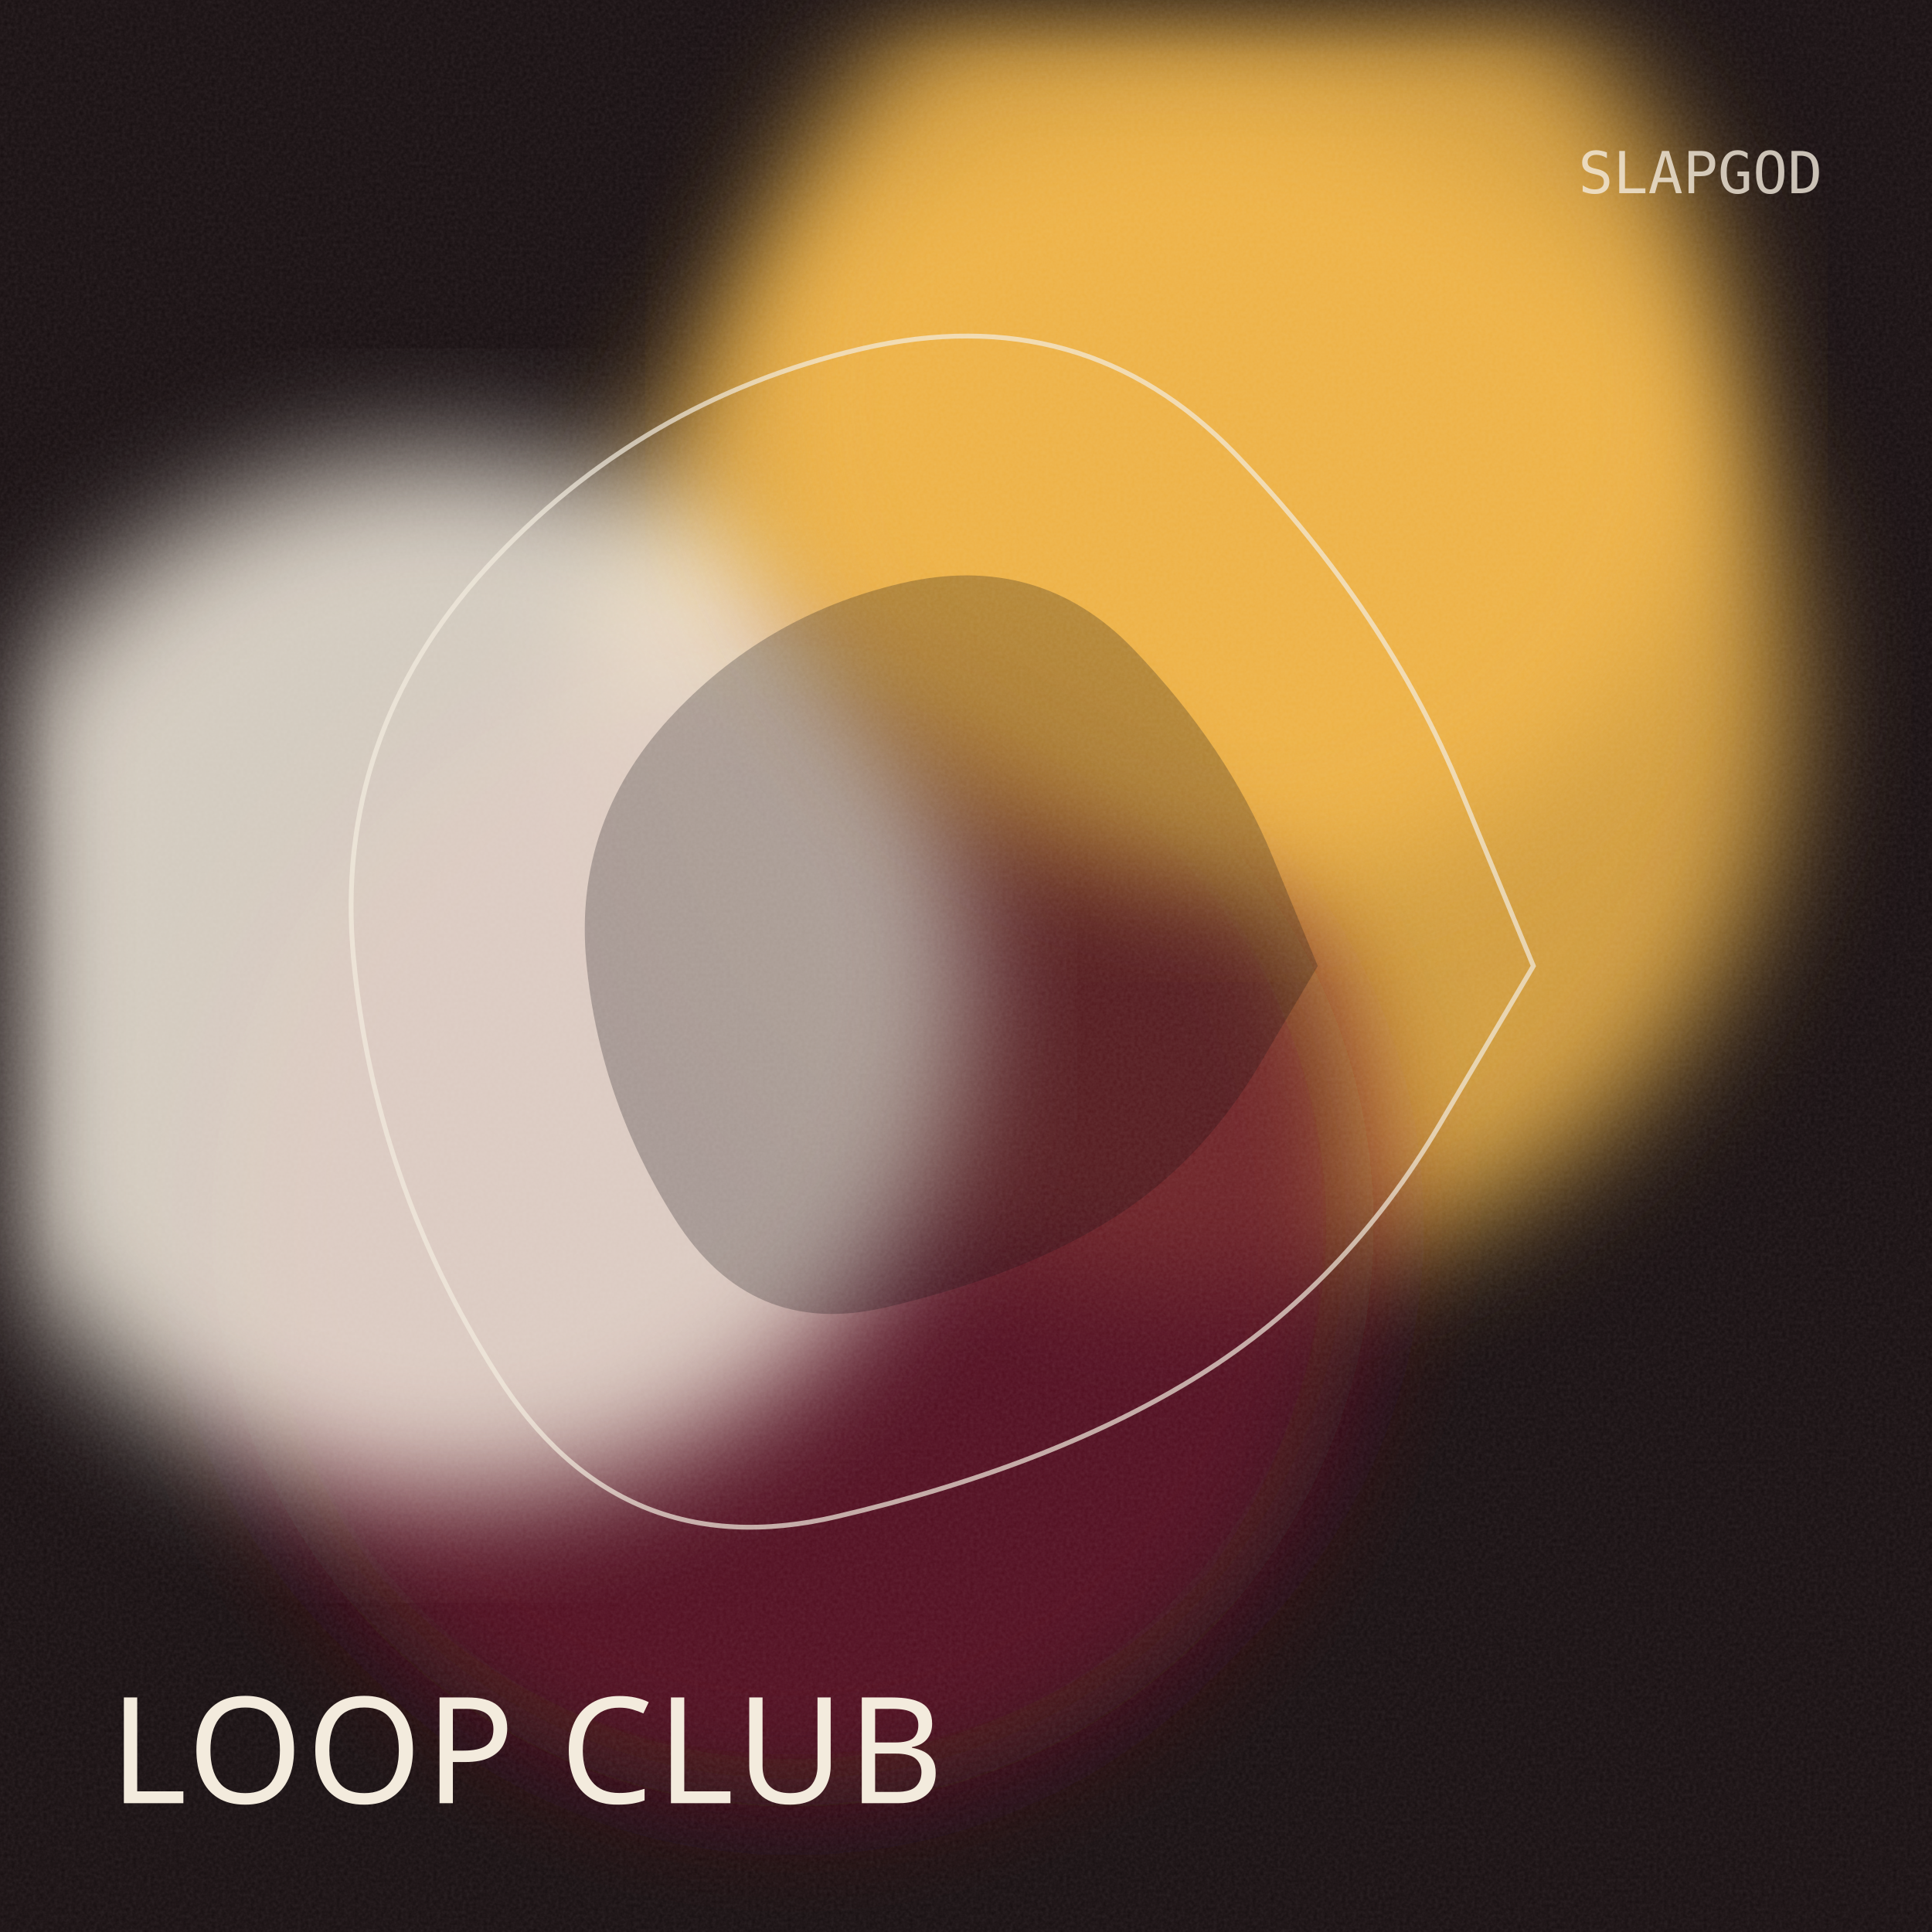
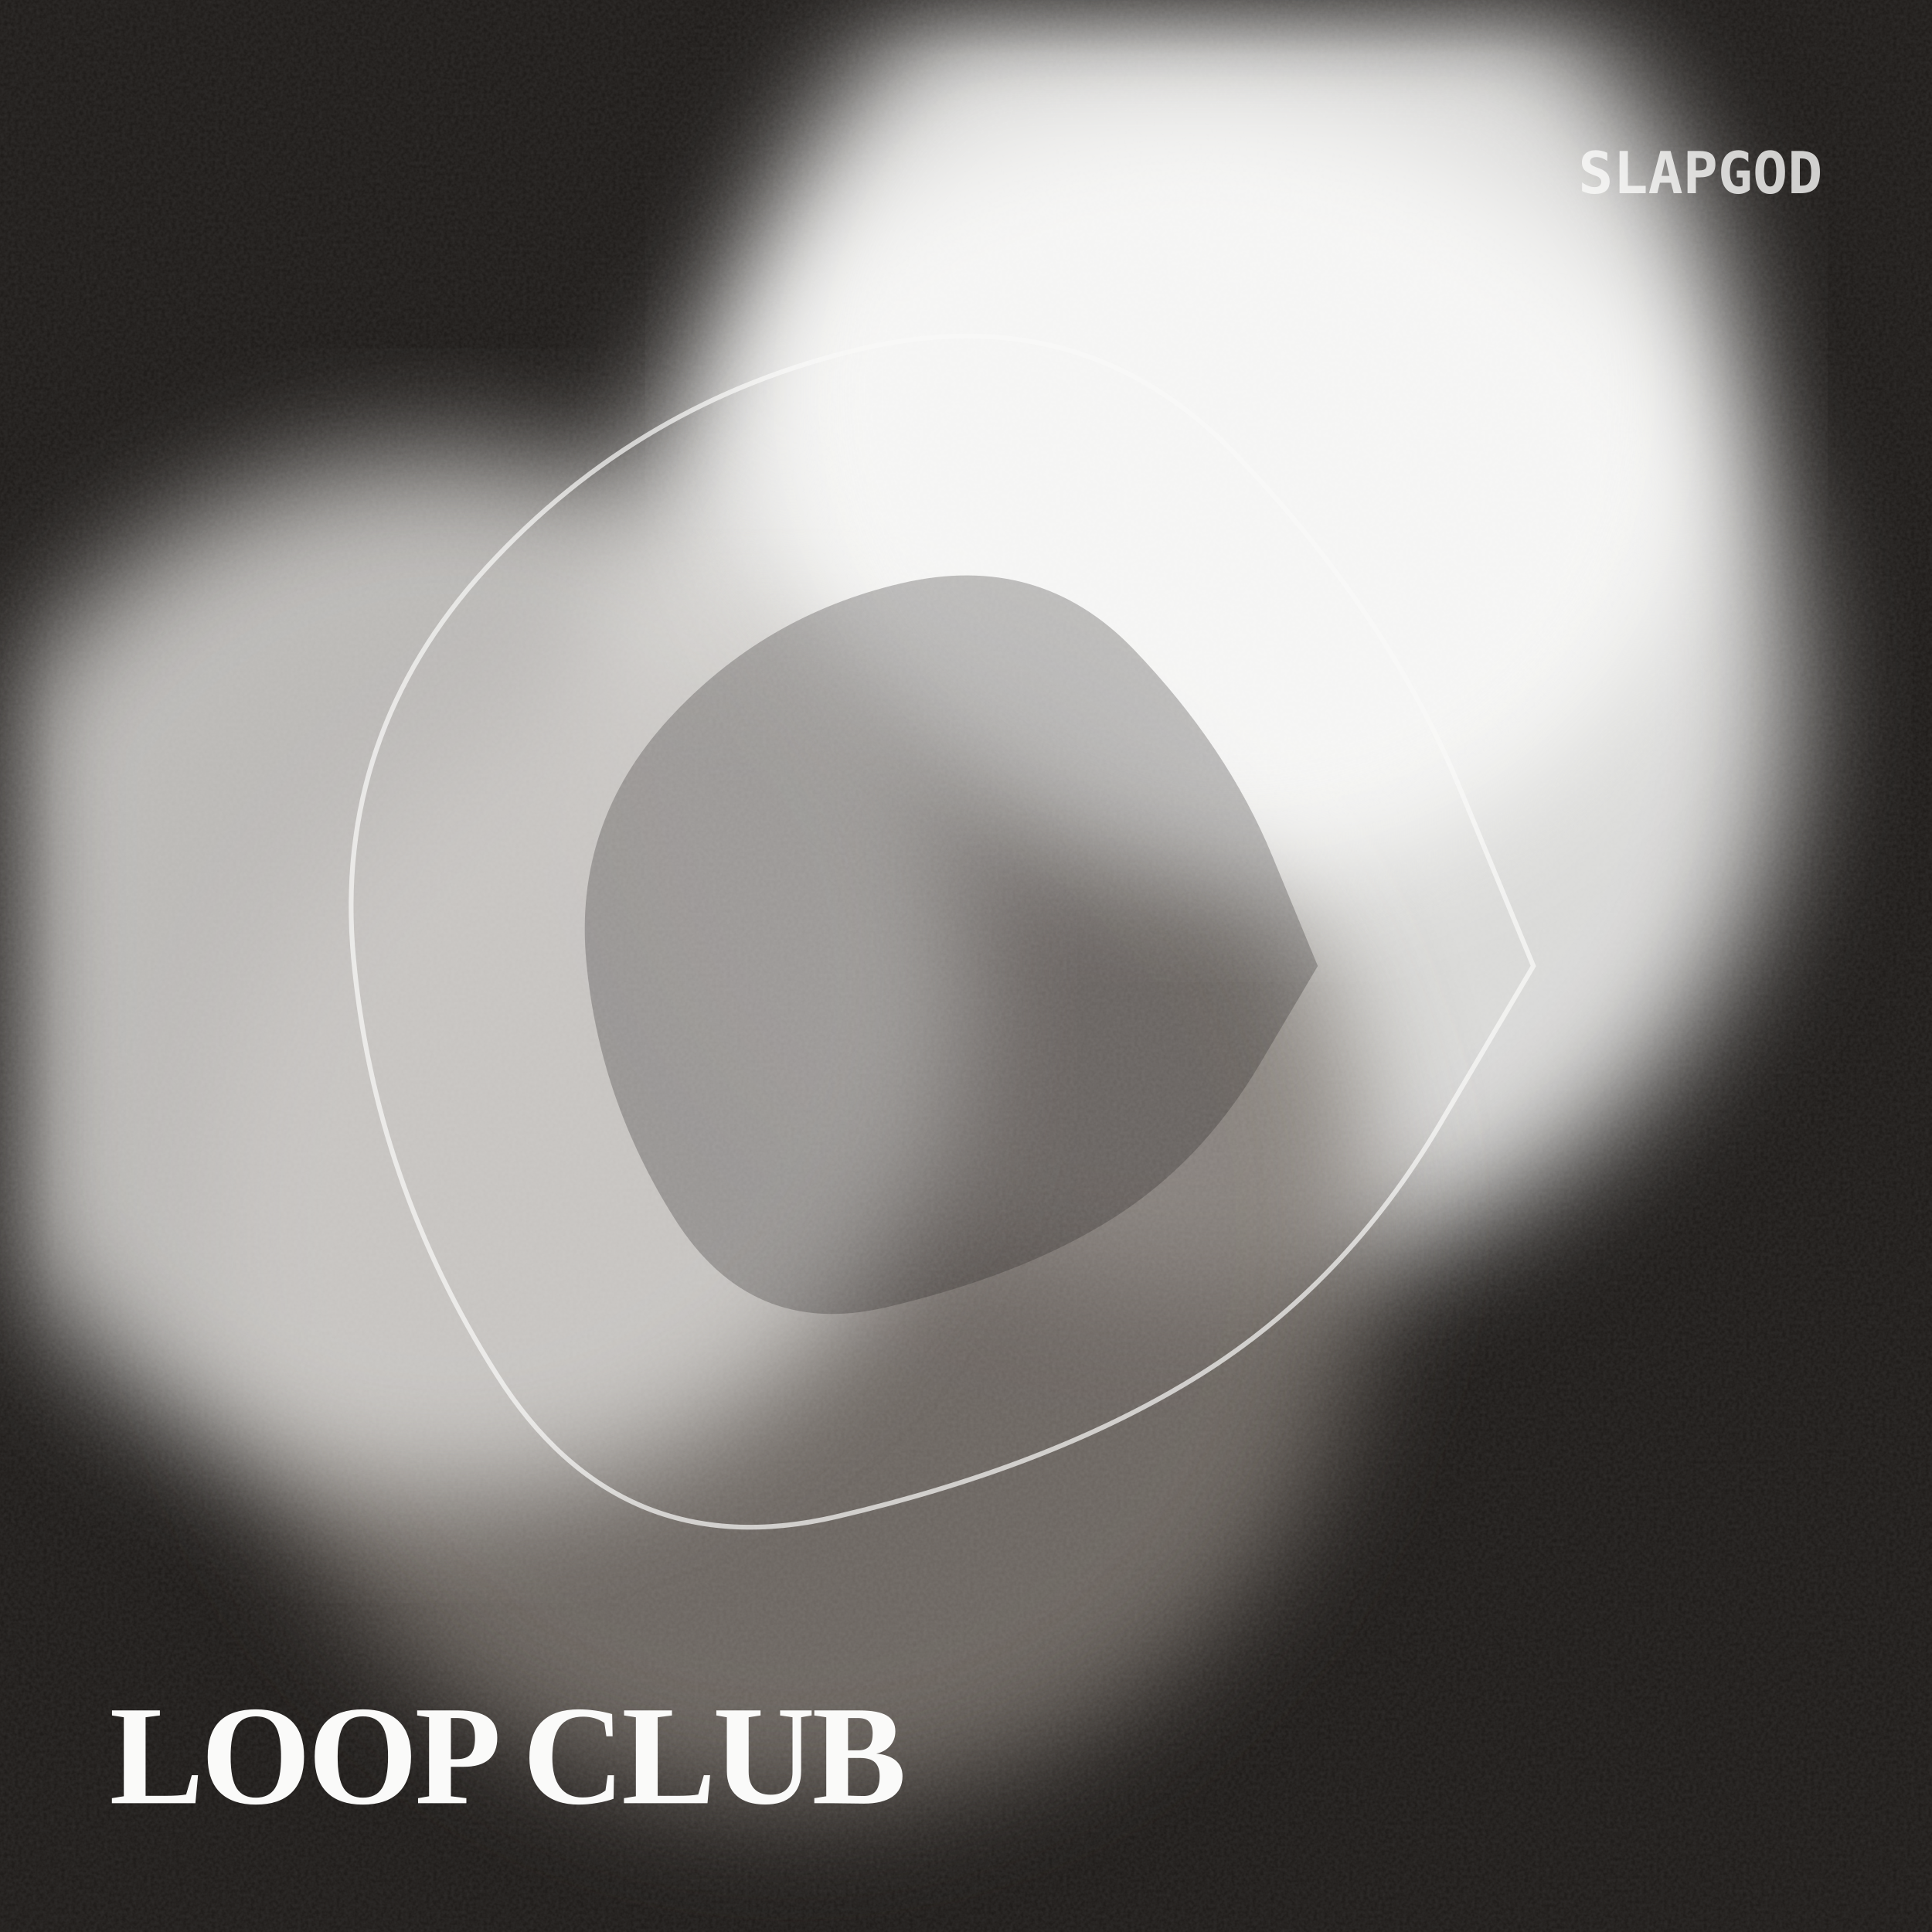
<svg xmlns="http://www.w3.org/2000/svg" viewBox="0 0 600 600" width="600" height="600">
  <defs>
    <radialGradient id="g1-loopclub" cx="30%" cy="25%" r="85%">
-       <stop offset="0" stop-color="#F2B544" stop-opacity=".95" />
-       <stop offset=".45" stop-color="#5C0F1C" stop-opacity=".35" />
-       <stop offset="1" stop-color="#0B0708" stop-opacity="0" />
+       <stop offset="0" stop-color="#FAFAF9" stop-opacity=".95" />
+       <stop offset=".45" stop-color="#78716C" stop-opacity=".35" />
+       <stop offset="1" stop-color="#0C0A09" stop-opacity="0" />
    </radialGradient>
    <linearGradient id="g2-loopclub" x1="0" y1="0" x2="1" y2="1">
-       <stop offset="0" stop-color="#F2B544" />
-       <stop offset=".5" stop-color="#5C0F1C" />
-       <stop offset="1" stop-color="#F3EBDD" />
+       <stop offset="0" stop-color="#FAFAF9" />
+       <stop offset=".5" stop-color="#78716C" />
+       <stop offset="1" stop-color="#D6D3D1" />
    </linearGradient>
    <filter id="grain-loopclub" x="0" y="0" width="100%" height="100%">
      <feTurbulence type="fractalNoise" baseFrequency=".9" numOctaves="2" stitchTiles="stitch" />
      <feColorMatrix values="0 0 0 0 1  0 0 0 0 1  0 0 0 0 1  0 0 0 .09 0" />
    </filter>
    <filter id="soft-loopclub">
      <feGaussianBlur stdDeviation="18" />
    </filter>
  </defs>
-   <rect width="600" height="600" fill="#0B0708" />
-   <rect width="600" height="600" fill="#160D0F" />
-   <circle cx="371.6" cy="215.2" r="185.2" fill="#F2B544" fill-opacity=".85" filter="url(#soft-loopclub)" />
-   <circle cx="246.2" cy="380.7" r="180.4" fill="#5C0F1C" fill-opacity=".85" filter="url(#soft-loopclub)" />
-   <circle cx="139.8" cy="303" r="162.1" fill="#F3EBDD" fill-opacity=".85" filter="url(#soft-loopclub)" />
-   <circle cx="384" cy="121.5" r="152.8" fill="#F2B544" fill-opacity=".85" filter="url(#soft-loopclub)" />
-   <path d="M476.2,300 Q476.2,300 447,349.4 Q417.7,398.8 372.6,427 Q327.4,455.2 259.8,471 Q192.2,486.8 154.2,426.8 Q116.2,366.9 109.8,297.7 Q103.4,228.4 151,176.4 Q198.6,124.4 267.6,108.3 Q336.6,92.3 383.8,141.2 Q430.9,190.2 453.5,245.1Z" fill="none" stroke="#F3EBDD" stroke-width="1.5" stroke-opacity=".7" />
-   <path d="M476.2,300 Q476.2,300 447,349.4 Q417.7,398.8 372.6,427 Q327.4,455.2 259.8,471 Q192.2,486.8 154.2,426.8 Q116.2,366.9 109.8,297.7 Q103.4,228.4 151,176.4 Q198.6,124.4 267.6,108.3 Q336.6,92.3 383.8,141.2 Q430.9,190.2 453.5,245.1Z" fill="#0B0708" fill-opacity=".25" transform="translate(300 300) scale(.62) translate(-300 -300)" />
+   <rect width="600" height="600" fill="#0C0A09" />
+   <rect width="600" height="600" fill="#1C1917" />
+   <circle cx="371.6" cy="215.2" r="185.2" fill="#FAFAF9" fill-opacity=".85" filter="url(#soft-loopclub)" />
+   <circle cx="246.2" cy="380.7" r="180.4" fill="#78716C" fill-opacity=".85" filter="url(#soft-loopclub)" />
+   <circle cx="139.8" cy="303" r="162.1" fill="#D6D3D1" fill-opacity=".85" filter="url(#soft-loopclub)" />
+   <circle cx="384" cy="121.5" r="152.8" fill="#FAFAF9" fill-opacity=".85" filter="url(#soft-loopclub)" />
+   <path d="M476.2,300 Q476.2,300 447,349.4 Q417.7,398.8 372.6,427 Q327.4,455.2 259.8,471 Q192.2,486.8 154.2,426.8 Q116.2,366.9 109.8,297.7 Q103.4,228.4 151,176.4 Q198.6,124.4 267.6,108.3 Q336.6,92.3 383.8,141.2 Q430.9,190.2 453.5,245.1Z" fill="none" stroke="#FAFAF9" stroke-width="1.5" stroke-opacity=".7" />
+   <path d="M476.2,300 Q476.2,300 447,349.4 Q417.7,398.8 372.6,427 Q327.4,455.2 259.8,471 Q192.2,486.8 154.2,426.8 Q116.2,366.9 109.8,297.7 Q103.4,228.4 151,176.4 Q198.6,124.4 267.6,108.3 Q336.6,92.3 383.8,141.2 Q430.9,190.2 453.5,245.1Z" fill="#0C0A09" fill-opacity=".25" transform="translate(300 300) scale(.62) translate(-300 -300)" />
  <rect width="600" height="600" filter="url(#grain-loopclub)" />
-   <g font-family="Impact, 'Arial Narrow', sans-serif" fill="#F3EBDD">
-     <text x="34" y="560" font-size="46" letter-spacing="1">LOOP CLUB</text>
+   <g font-family="Georgia, 'Times New Roman', serif" font-weight="700" fill="#FAFAF9">
+     <text x="34" y="560" font-size="44" letter-spacing="-1">LOOP CLUB</text>
    <text x="566" y="60" font-size="18" text-anchor="end" fill-opacity=".8" font-family="Menlo, monospace">SLAPGOD</text>
  </g>
</svg>
